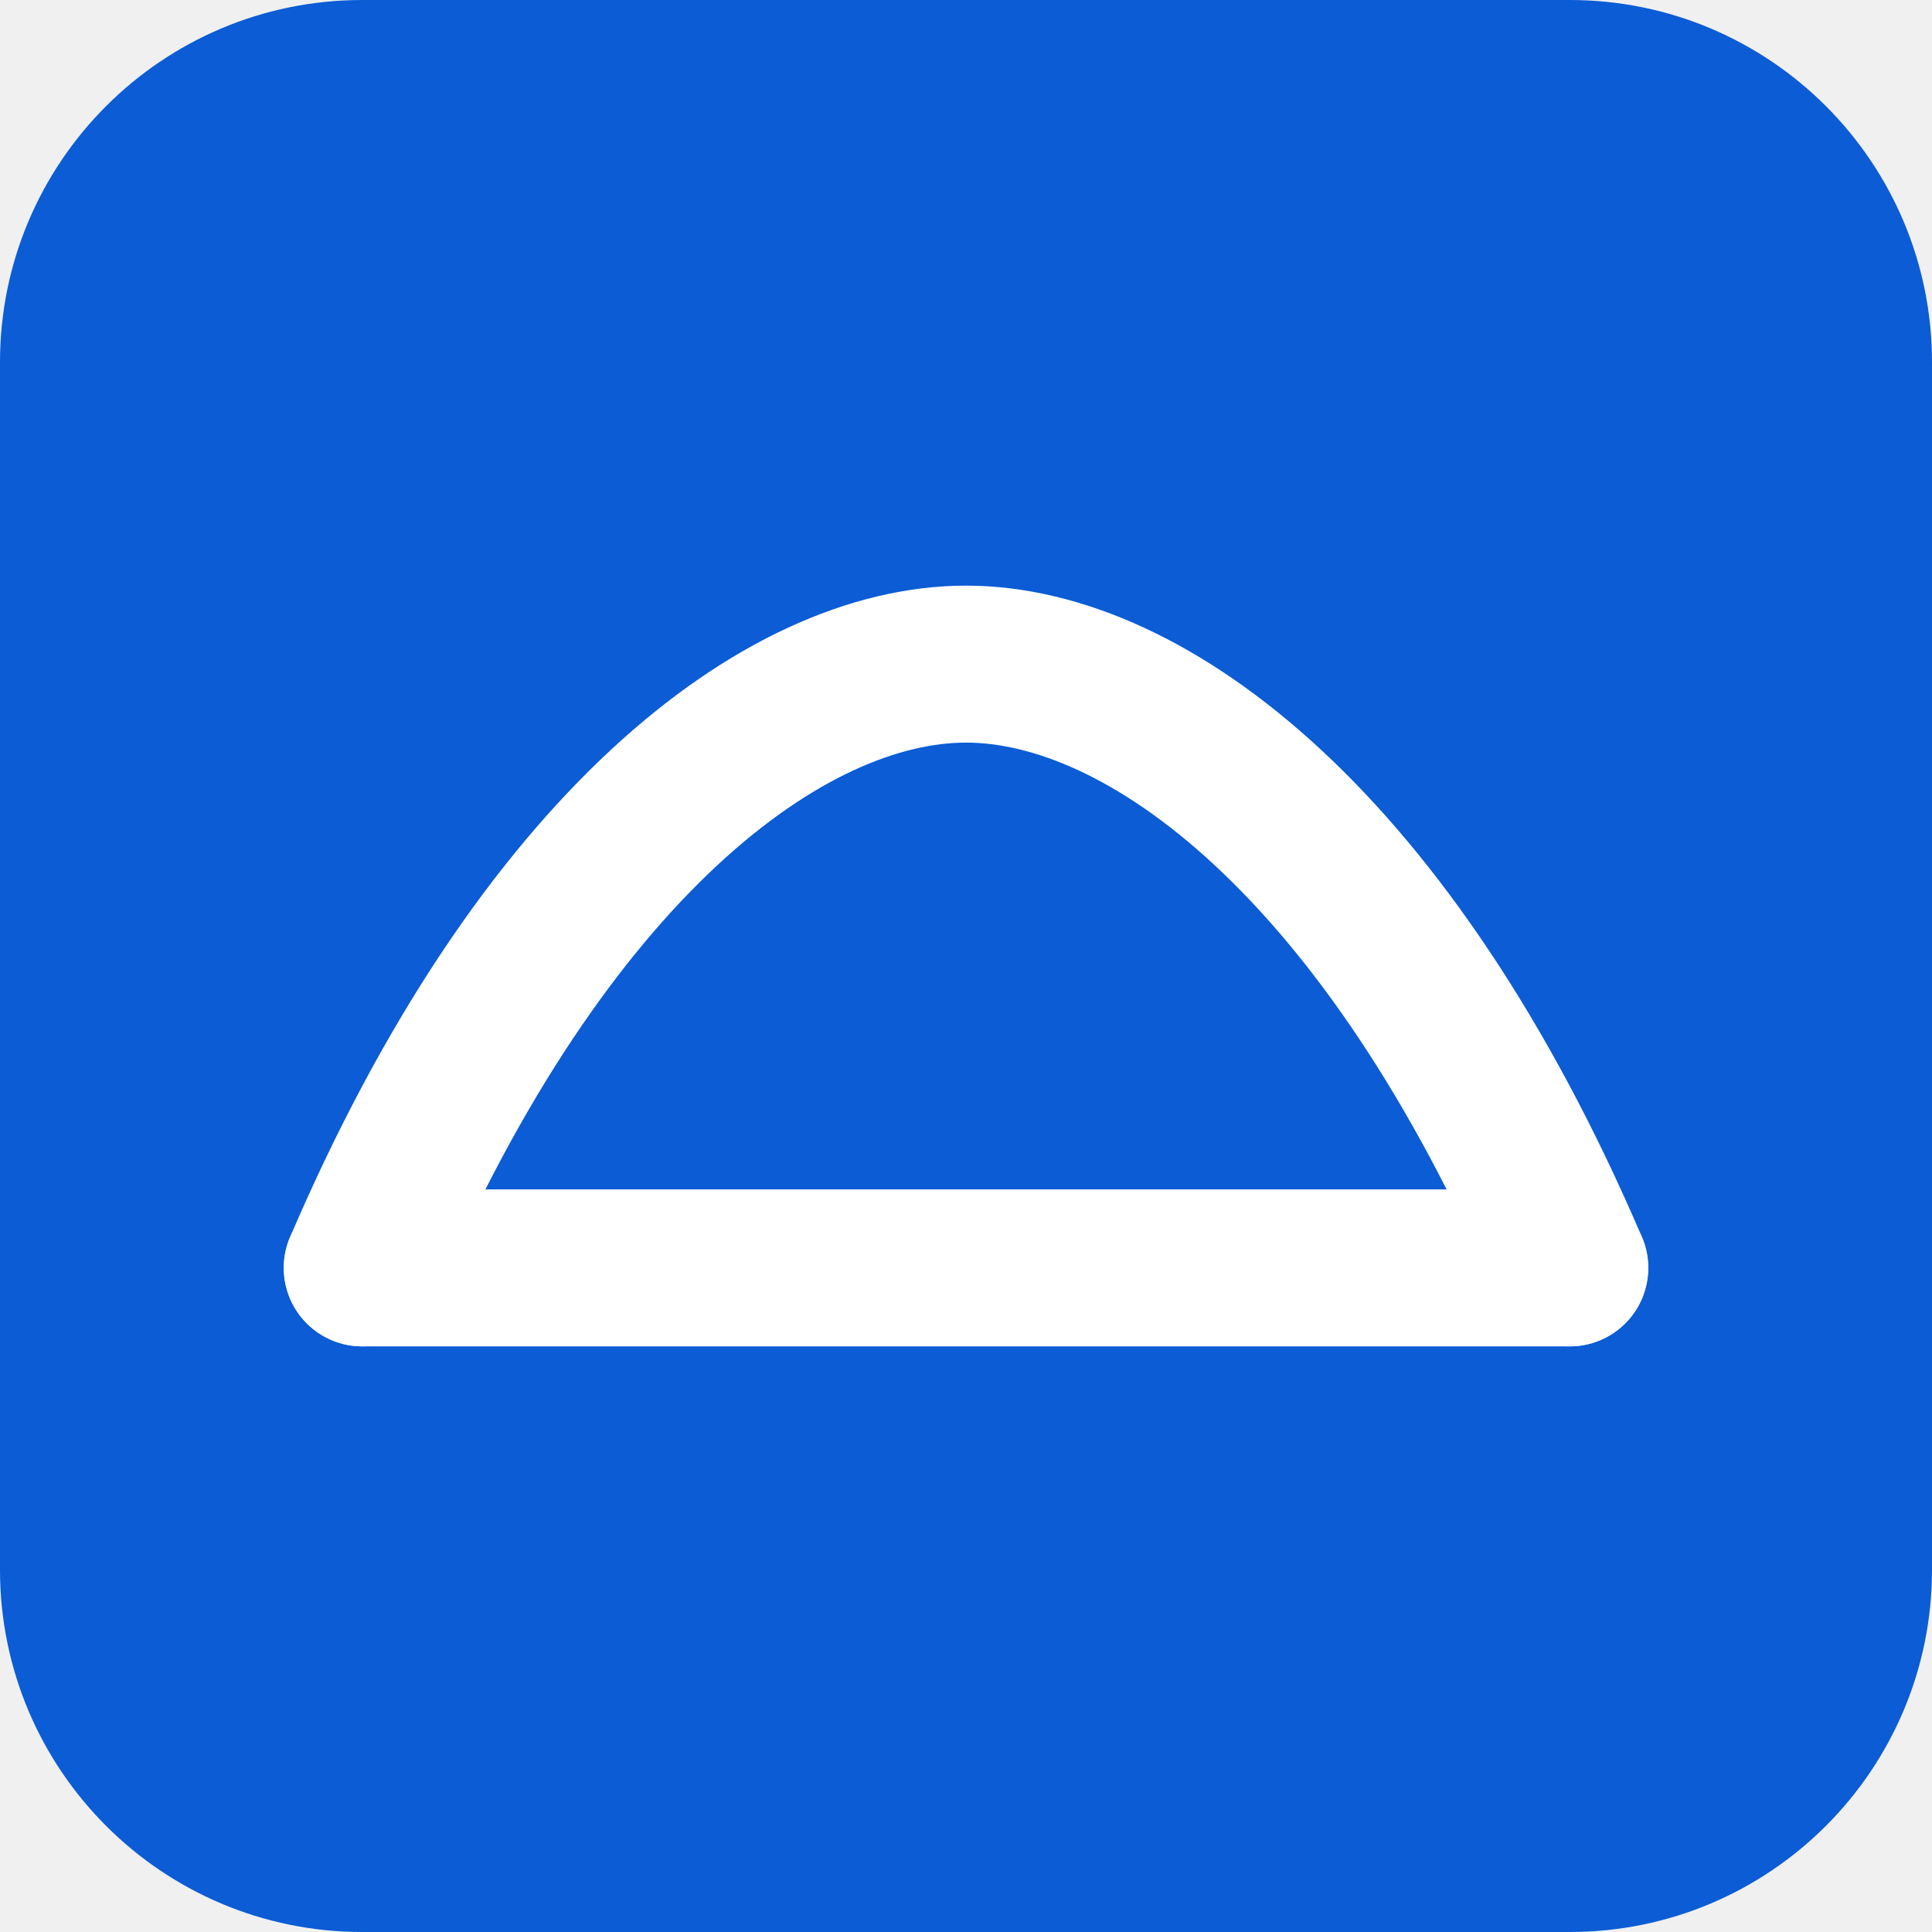
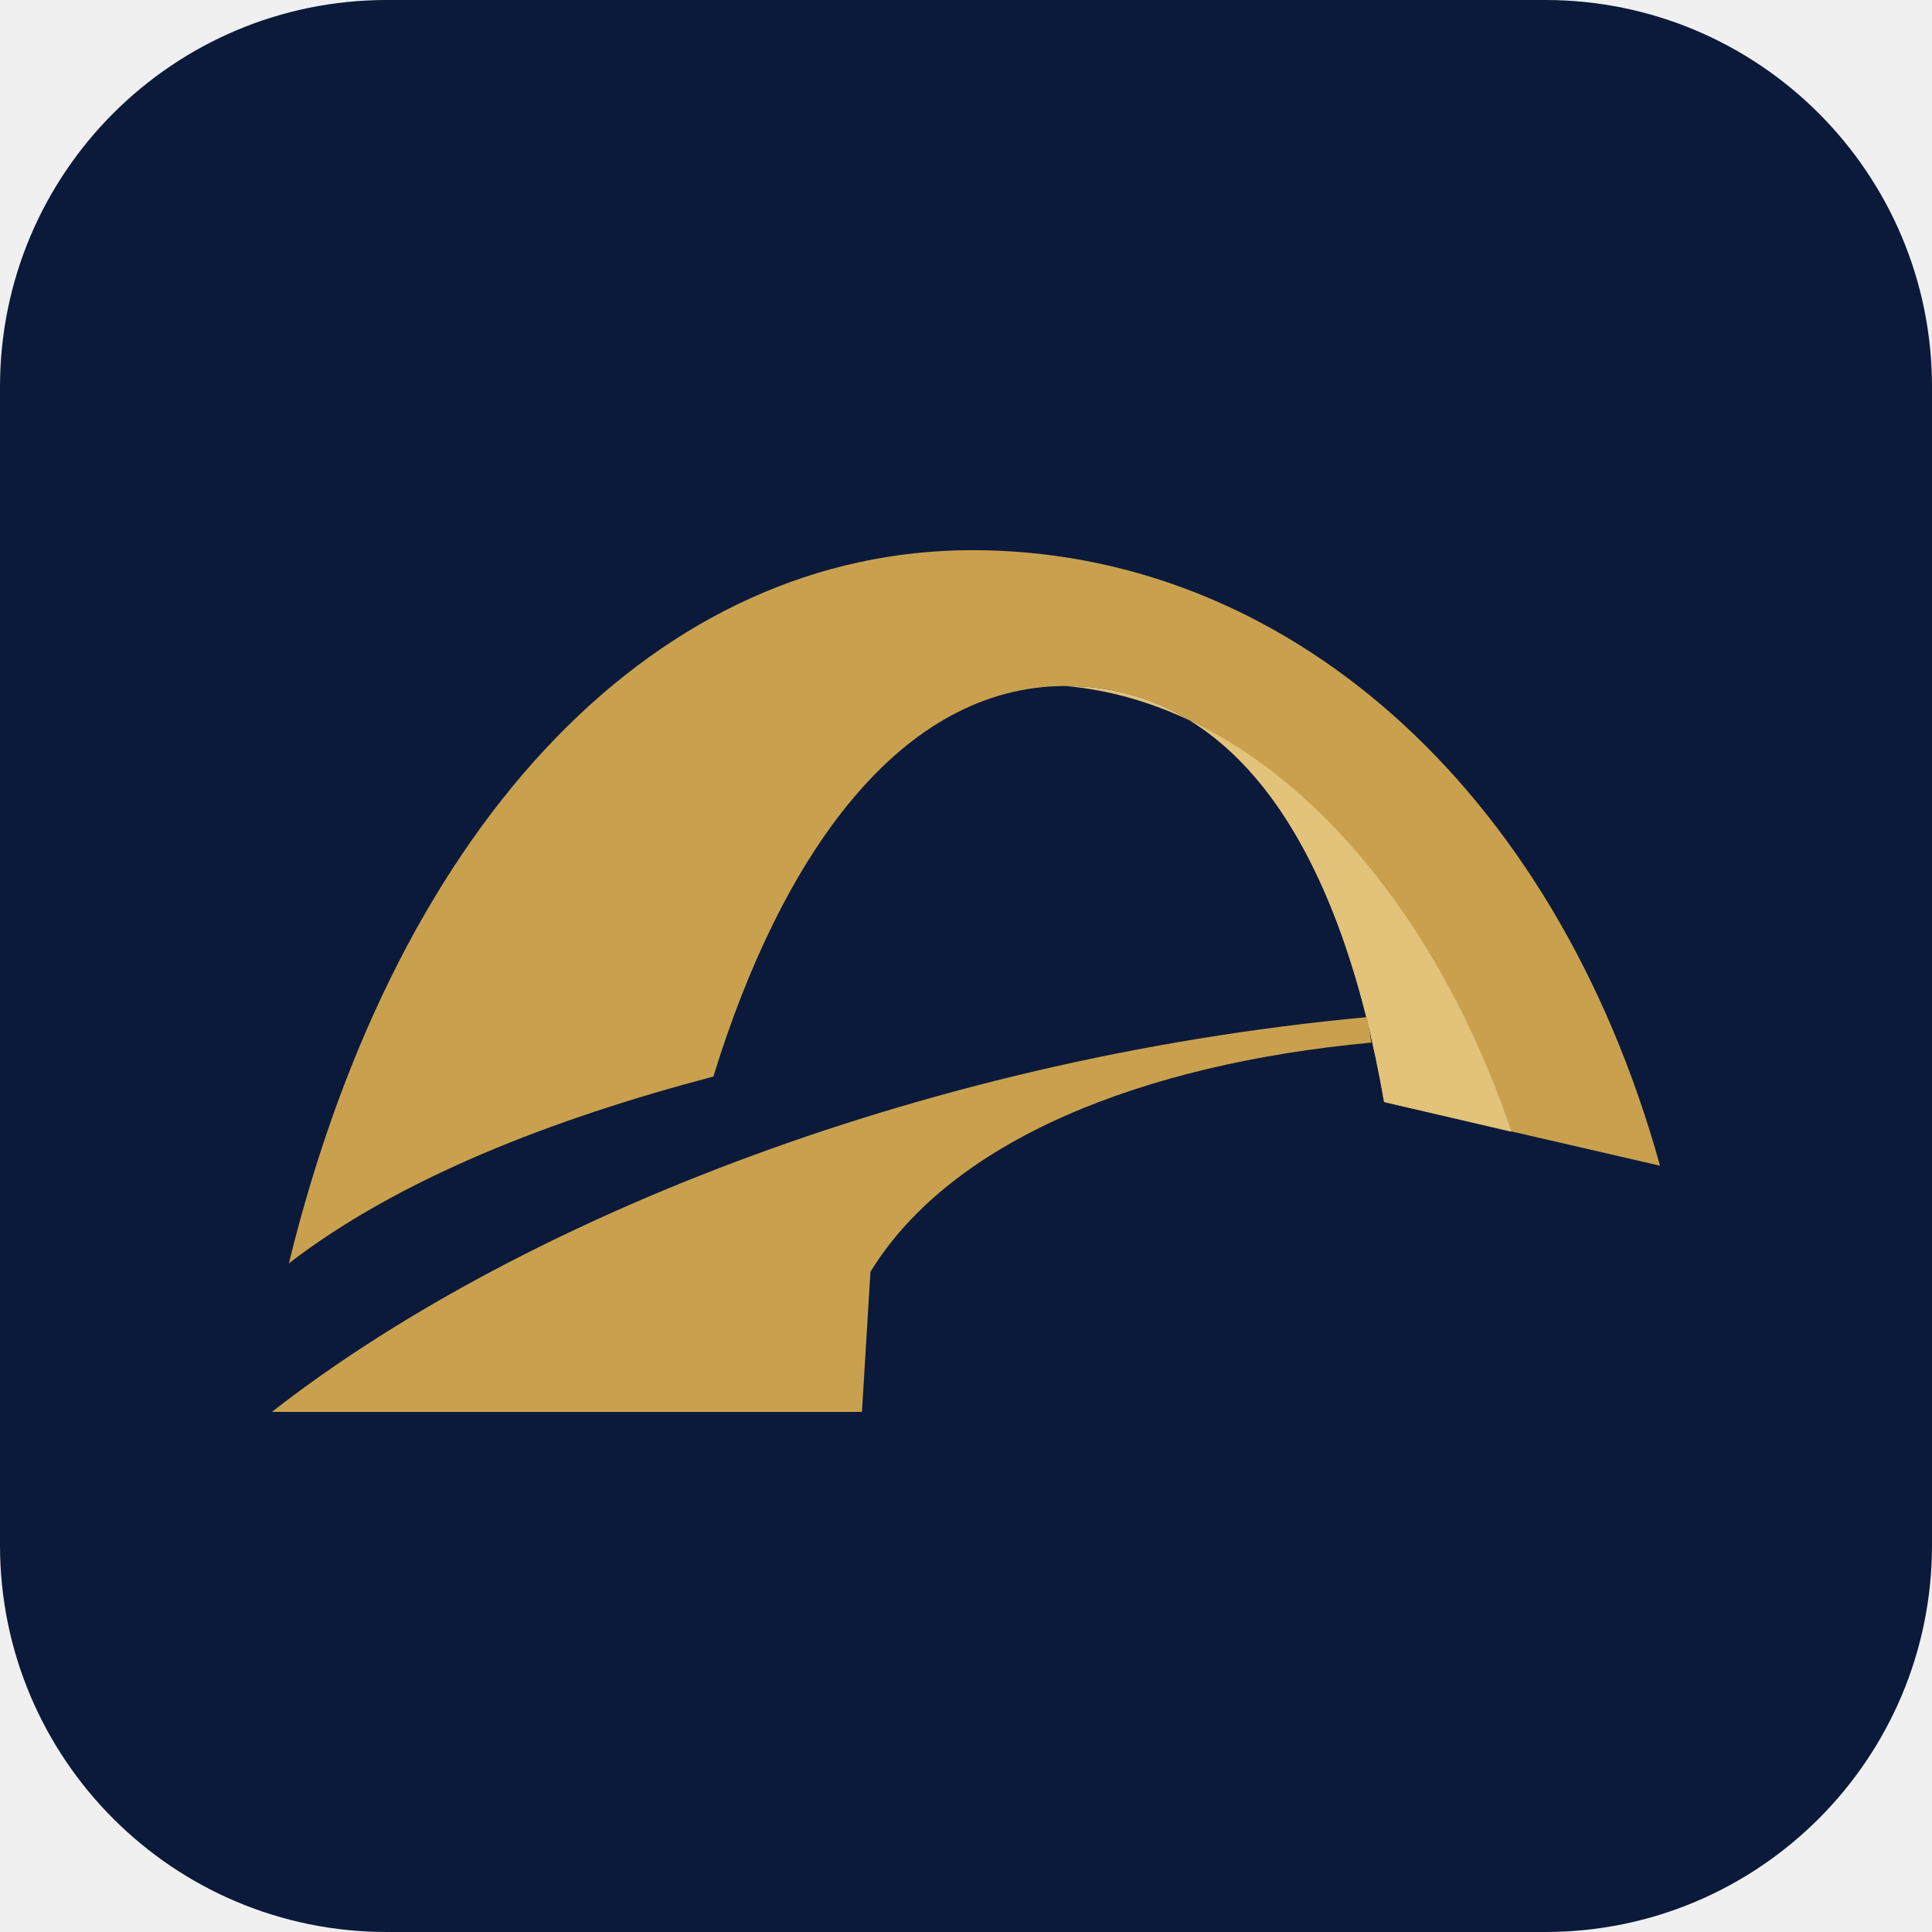
- <svg xmlns="http://www.w3.org/2000/svg" viewBox="0 0 32 32">
-   <rect width="32" height="32" rx="6" fill="#0b5cd5" />
-   <path d="M6 21c3-7 7-10 10-10s7 3 10 10" fill="none" stroke="#fff" stroke-width="2.6" stroke-linecap="round" />
-   <path d="M6 21h20" stroke="#fff" stroke-width="2.6" stroke-linecap="round" />
+ <svg xmlns="http://www.w3.org/2000/svg" width="1024" height="1024" viewBox="0 0 1024 1024">
+   <rect width="1024" height="1024" rx="205" fill="#0B1A3A" />
+   <g transform="translate(144.1 291.6) scale(2.25)">
+     <path d="M4 168C30 62 92 0 165 0C238 0 302 55 327 145L262 130C252 72 228 32 187 32C148 32 120 72 104 124C66 134 30 148 4 168Z" fill="#C9A14E" />
+     <path d="M187 32C232 36 272 78 292 137L262 130C252 72 228 32 187 32Z" fill="#E3C27A" />
+     <path d="M0 203C55 160 150 120 258 110L259 116C205 121 160 139 141 170L139 203Z" fill="#C9A14E" />
+   </g>
</svg>
